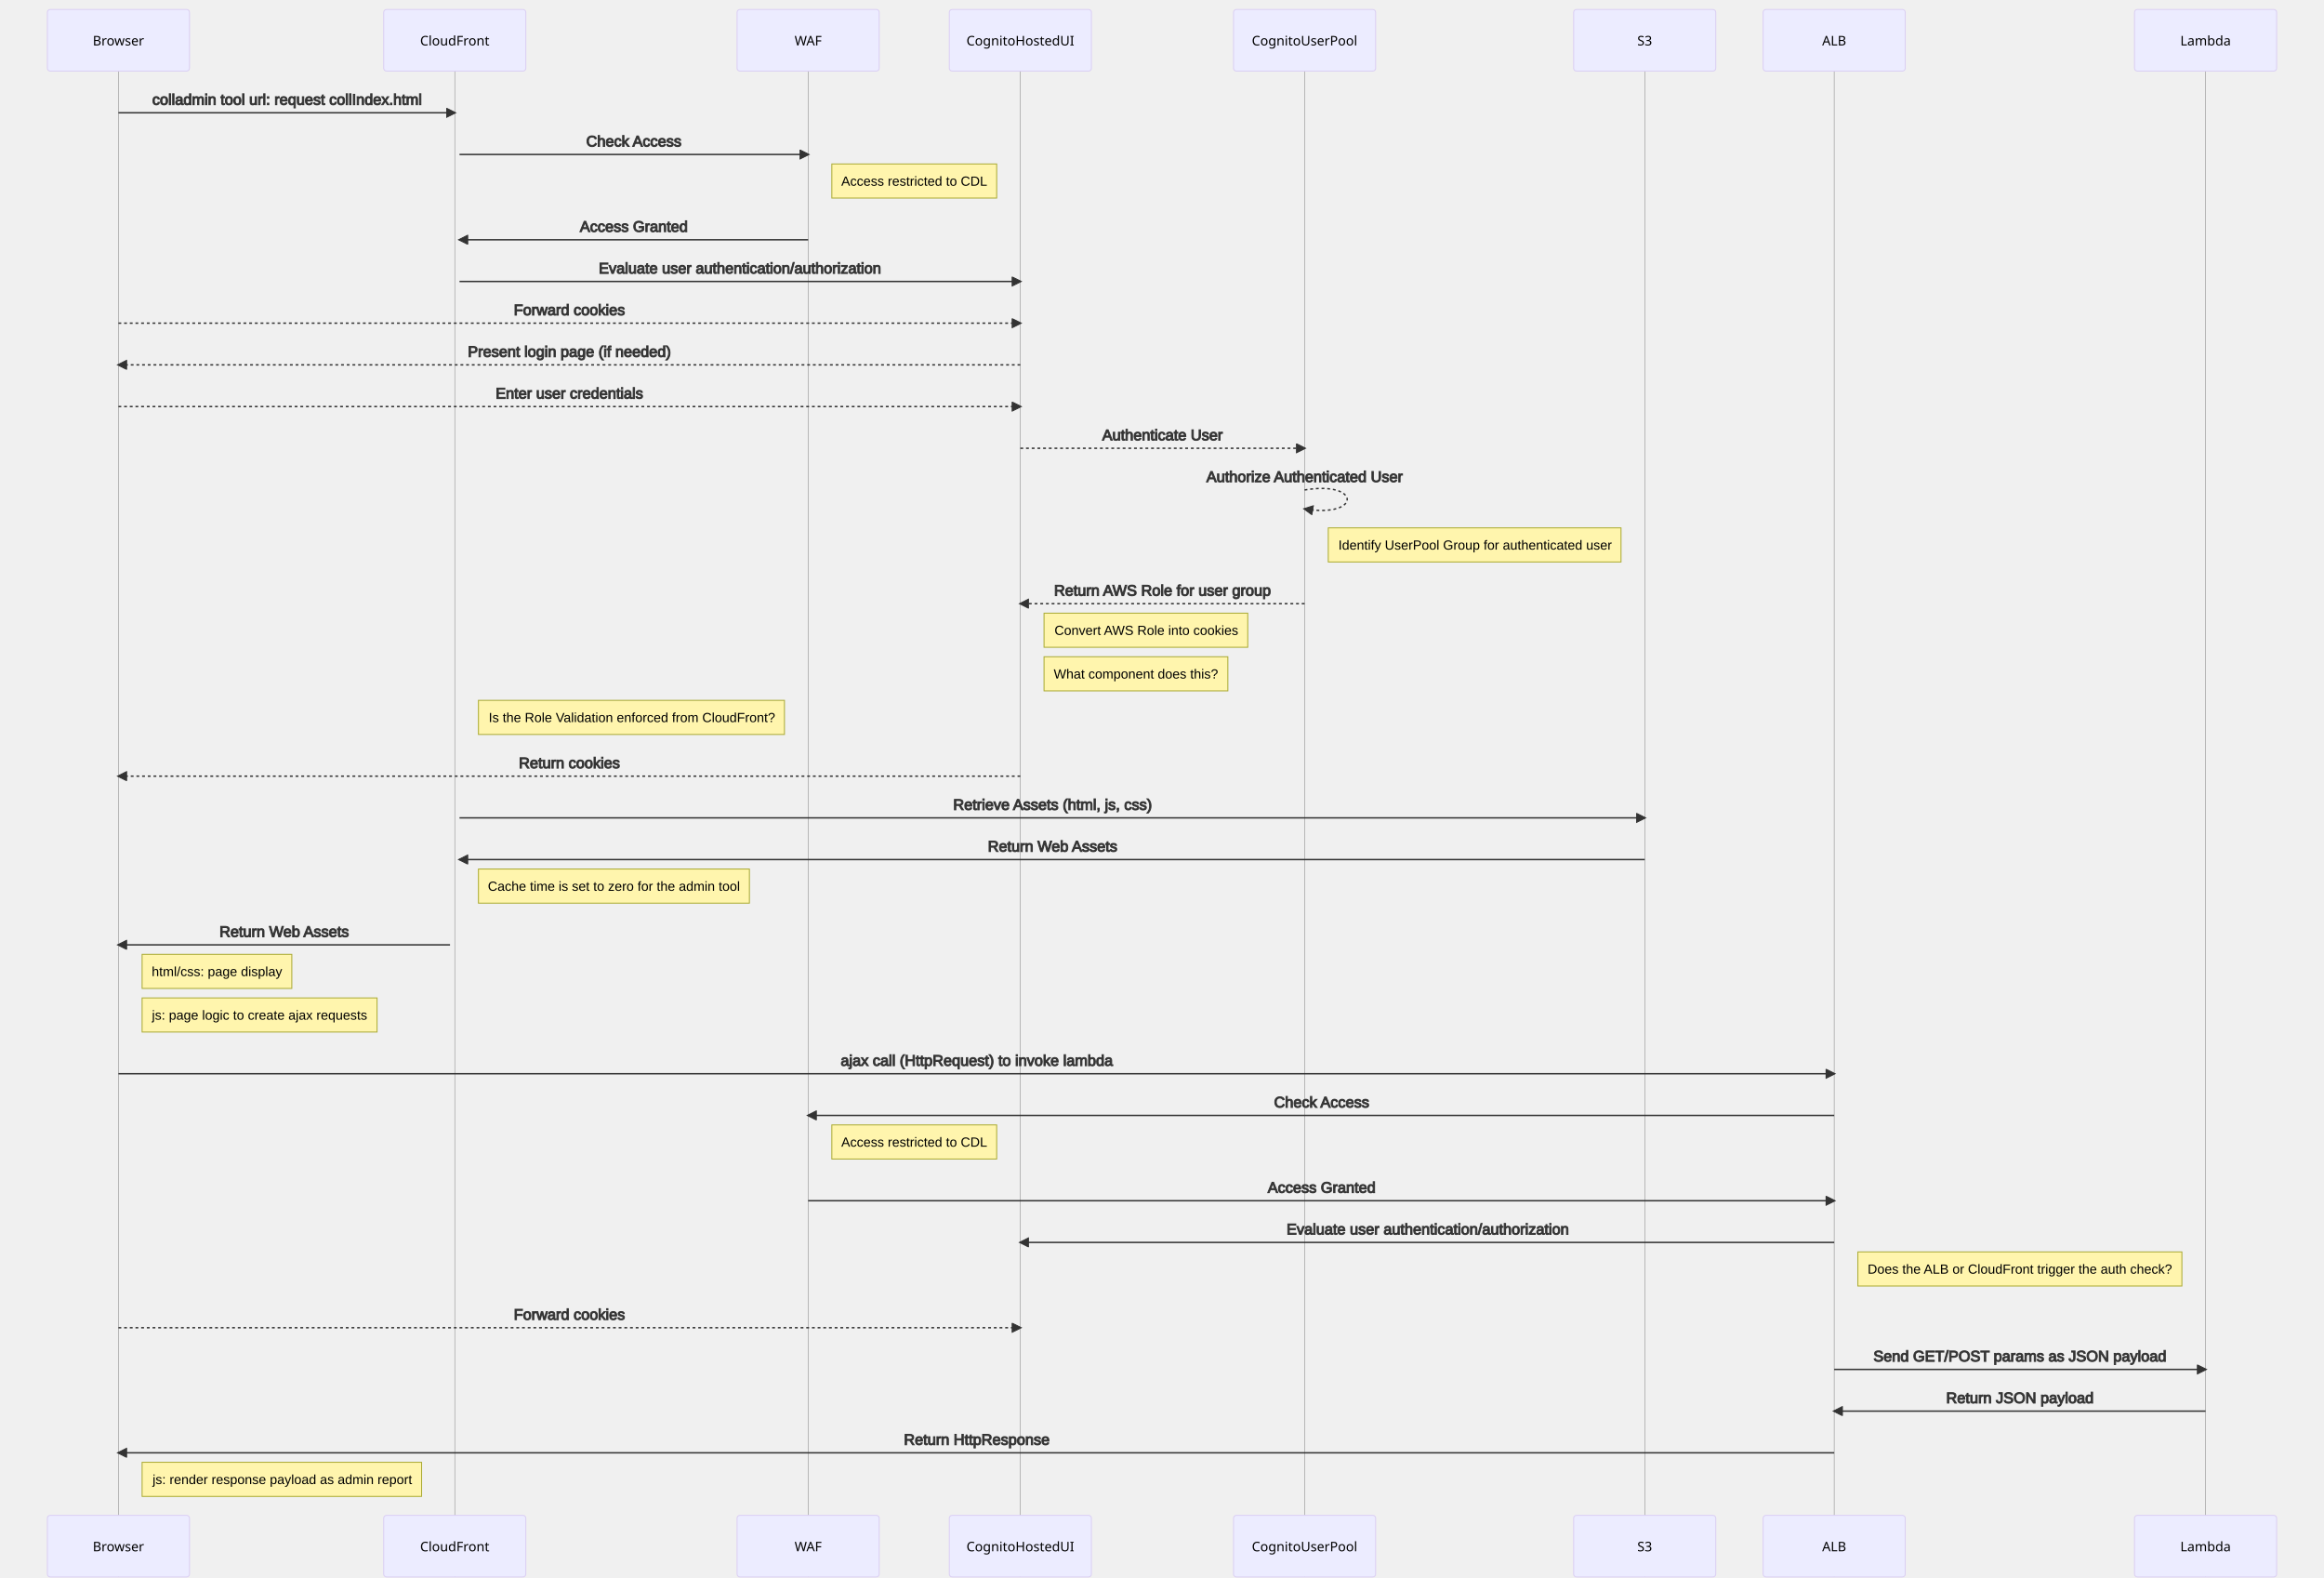
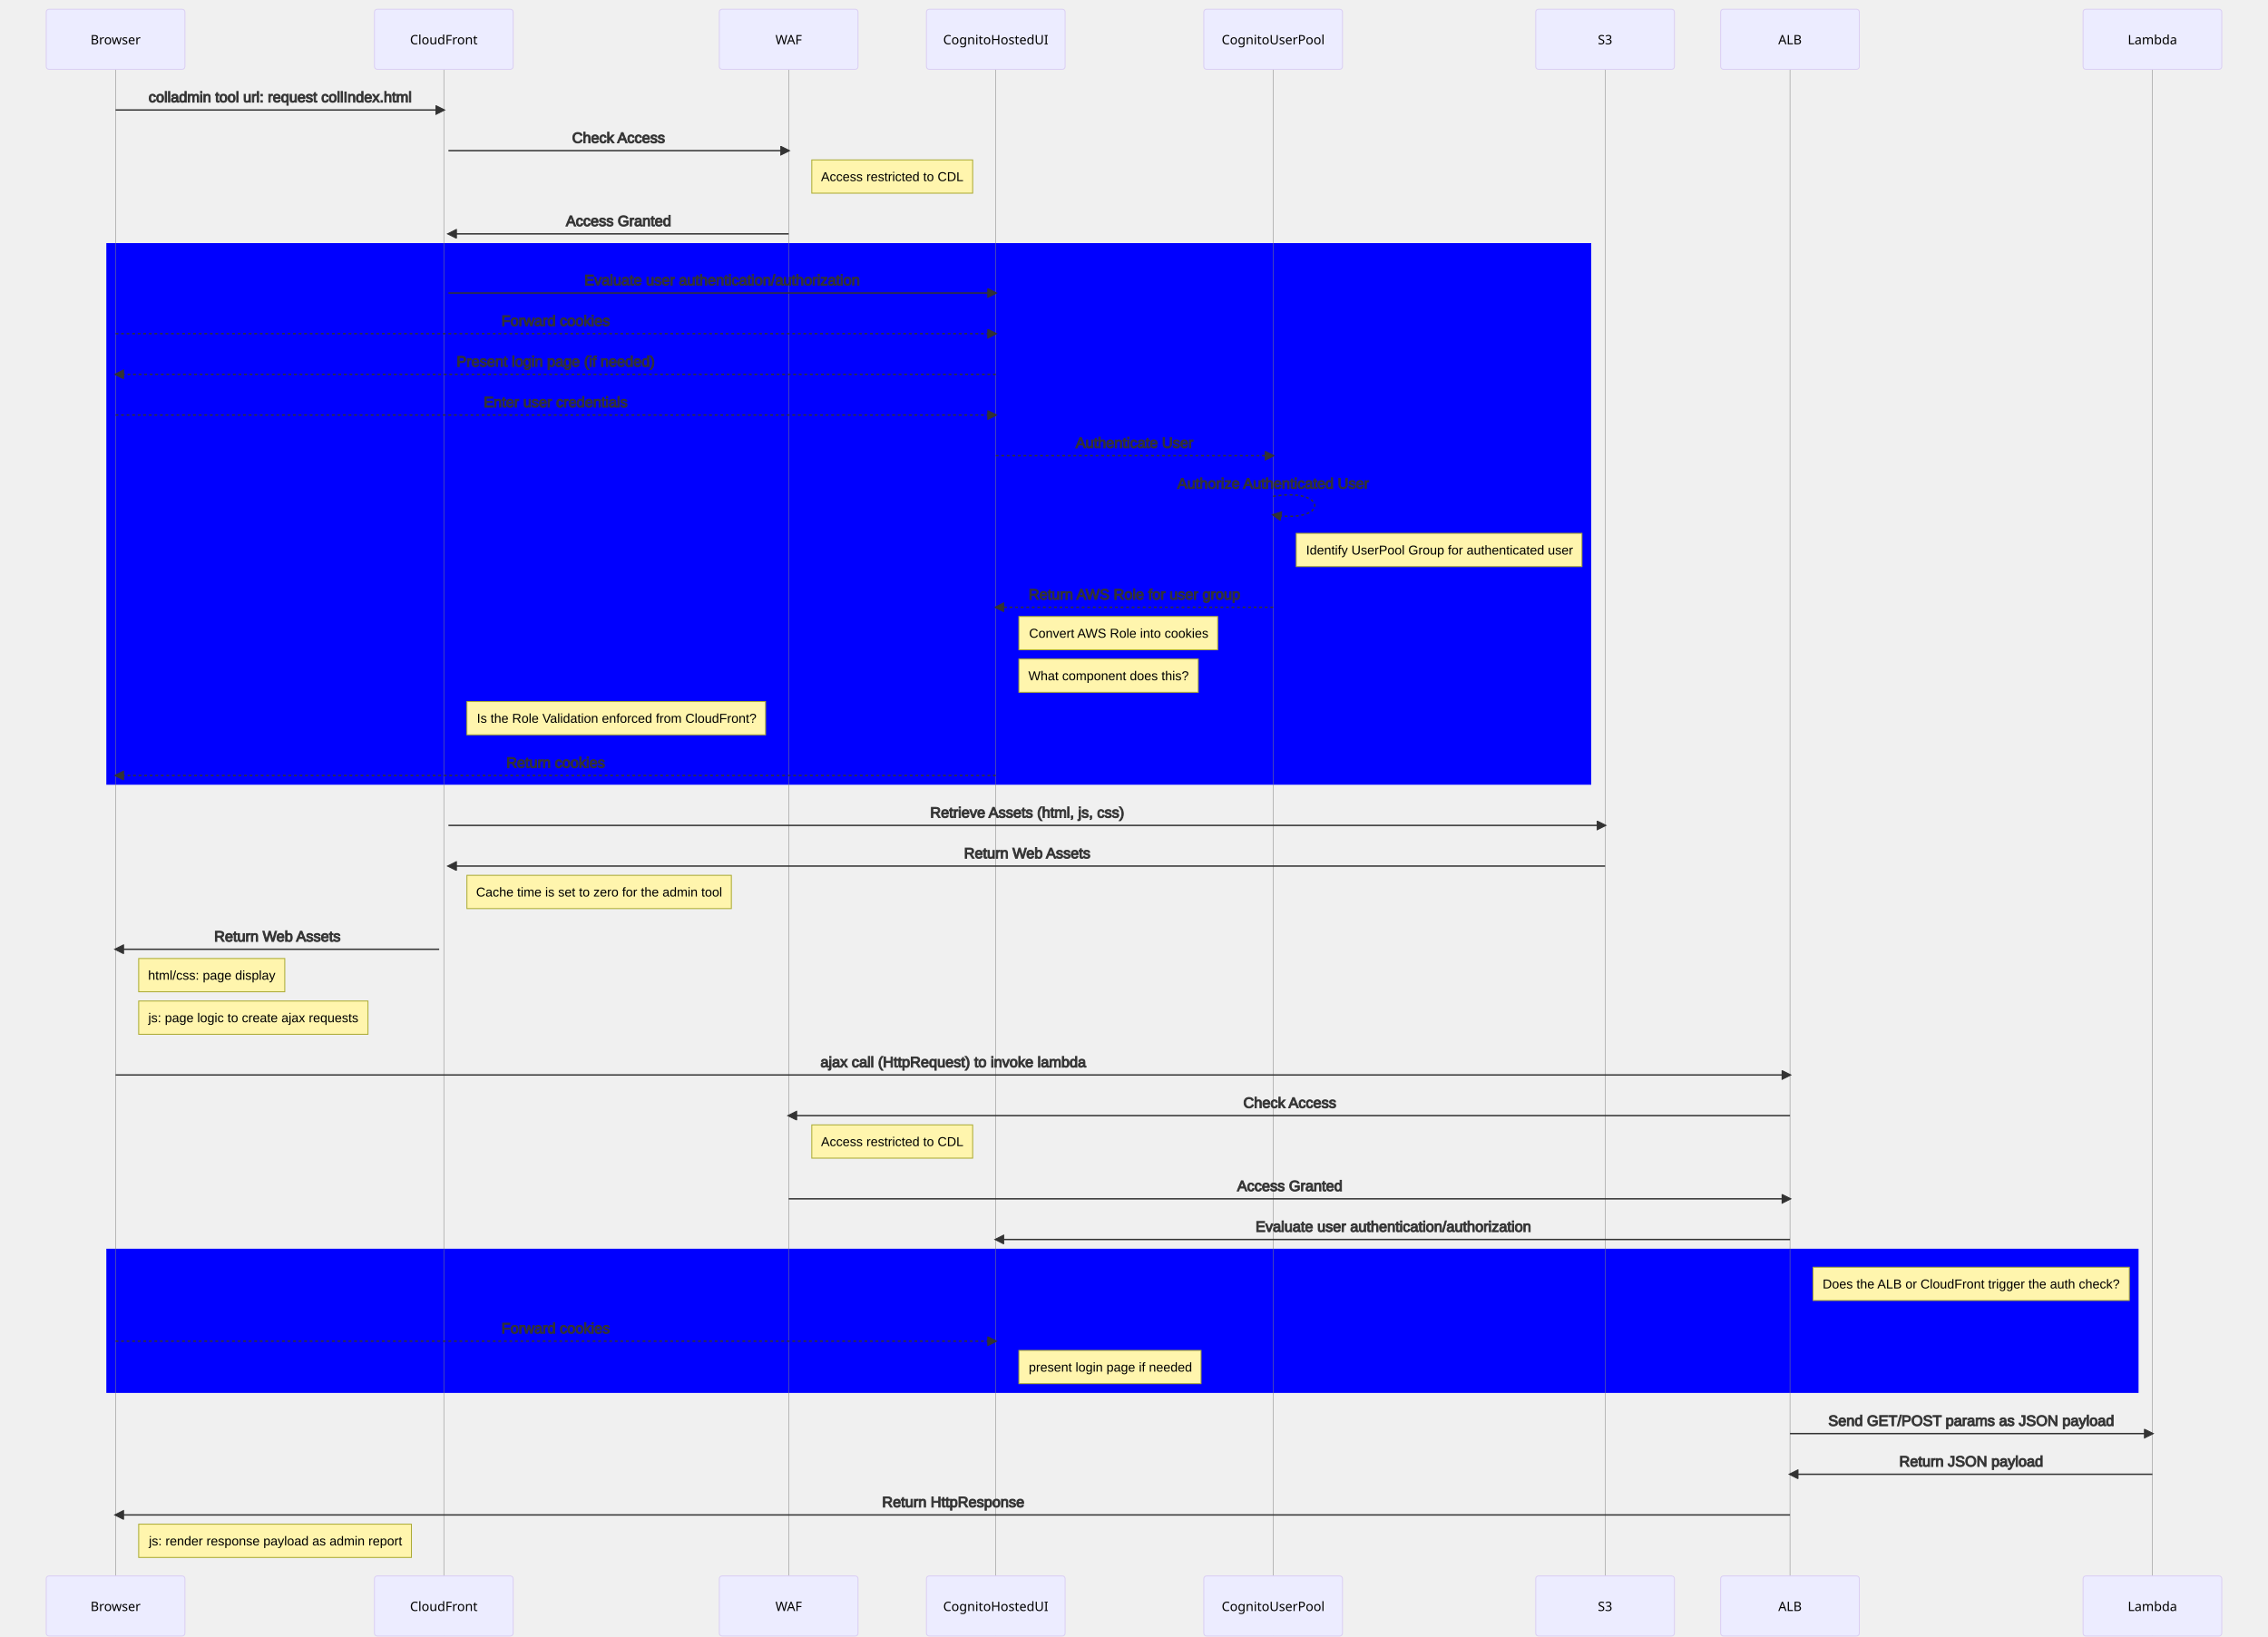
- <svg xmlns="http://www.w3.org/2000/svg" id="mermaid-1623358500369" width="100%" height="1665" style="max-width: 2453px;" viewBox="-50 -10 2453 1665">
-   <style>#mermaid-1623358500369{font-family:"trebuchet ms",verdana,arial,sans-serif;font-size:16px;fill:#333;}#mermaid-1623358500369 .error-icon{fill:#552222;}#mermaid-1623358500369 .error-text{fill:#552222;stroke:#552222;}#mermaid-1623358500369 .edge-thickness-normal{stroke-width:2px;}#mermaid-1623358500369 .edge-thickness-thick{stroke-width:3.5px;}#mermaid-1623358500369 .edge-pattern-solid{stroke-dasharray:0;}#mermaid-1623358500369 .edge-pattern-dashed{stroke-dasharray:3;}#mermaid-1623358500369 .edge-pattern-dotted{stroke-dasharray:2;}#mermaid-1623358500369 .marker{fill:#333333;stroke:#333333;}#mermaid-1623358500369 .marker.cross{stroke:#333333;}#mermaid-1623358500369 svg{font-family:"trebuchet ms",verdana,arial,sans-serif;font-size:16px;}#mermaid-1623358500369 .actor{stroke:hsl(259.626,59.777%,87.902%);fill:#ECECFF;}#mermaid-1623358500369 text.actor &gt; tspan{fill:black;stroke:none;}#mermaid-1623358500369 .actor-line{stroke:grey;}#mermaid-1623358500369 .messageLine0{stroke-width:1.5;stroke-dasharray:none;stroke:#333;}#mermaid-1623358500369 .messageLine1{stroke-width:1.5;stroke-dasharray:2,2;stroke:#333;}#mermaid-1623358500369 #arrowhead path{fill:#333;stroke:#333;}#mermaid-1623358500369 .sequenceNumber{fill:white;}#mermaid-1623358500369 #sequencenumber{fill:#333;}#mermaid-1623358500369 #crosshead path{fill:#333;stroke:#333;}#mermaid-1623358500369 .messageText{fill:#333;stroke:#333;}#mermaid-1623358500369 .labelBox{stroke:hsl(259.626,59.777%,87.902%);fill:#ECECFF;}#mermaid-1623358500369 .labelText,#mermaid-1623358500369 .labelText &gt; tspan{fill:black;stroke:none;}#mermaid-1623358500369 .loopText,#mermaid-1623358500369 .loopText &gt; tspan{fill:black;stroke:none;}#mermaid-1623358500369 .loopLine{stroke-width:2px;stroke-dasharray:2,2;stroke:hsl(259.626,59.777%,87.902%);fill:hsl(259.626,59.777%,87.902%);}#mermaid-1623358500369 .note{stroke:#aaaa33;fill:#fff5ad;}#mermaid-1623358500369 .noteText,#mermaid-1623358500369 .noteText &gt; tspan{fill:black;stroke:none;}#mermaid-1623358500369 .activation0{fill:#f4f4f4;stroke:#666;}#mermaid-1623358500369 .activation1{fill:#f4f4f4;stroke:#666;}#mermaid-1623358500369 .activation2{fill:#f4f4f4;stroke:#666;}#mermaid-1623358500369:root{--mermaid-font-family:"trebuchet ms",verdana,arial,sans-serif;}#mermaid-1623358500369 sequence{fill:apa;}</style>
+ <svg xmlns="http://www.w3.org/2000/svg" id="mermaid-1623362813635" width="100%" height="1771" style="max-width: 2453px;" viewBox="-50 -10 2453 1771">
+   <rect x="65" y="1341" fill="blue" width="2198" height="156" class="rect" />
+   <rect x="65" y="253" fill="blue" width="1606" height="586" class="rect" />
+   <style>#mermaid-1623362813635{font-family:"trebuchet ms",verdana,arial,sans-serif;font-size:16px;fill:#333;}#mermaid-1623362813635 .error-icon{fill:#552222;}#mermaid-1623362813635 .error-text{fill:#552222;stroke:#552222;}#mermaid-1623362813635 .edge-thickness-normal{stroke-width:2px;}#mermaid-1623362813635 .edge-thickness-thick{stroke-width:3.5px;}#mermaid-1623362813635 .edge-pattern-solid{stroke-dasharray:0;}#mermaid-1623362813635 .edge-pattern-dashed{stroke-dasharray:3;}#mermaid-1623362813635 .edge-pattern-dotted{stroke-dasharray:2;}#mermaid-1623362813635 .marker{fill:#333333;stroke:#333333;}#mermaid-1623362813635 .marker.cross{stroke:#333333;}#mermaid-1623362813635 svg{font-family:"trebuchet ms",verdana,arial,sans-serif;font-size:16px;}#mermaid-1623362813635 .actor{stroke:hsl(259.626,59.777%,87.902%);fill:#ECECFF;}#mermaid-1623362813635 text.actor &gt; tspan{fill:black;stroke:none;}#mermaid-1623362813635 .actor-line{stroke:grey;}#mermaid-1623362813635 .messageLine0{stroke-width:1.5;stroke-dasharray:none;stroke:#333;}#mermaid-1623362813635 .messageLine1{stroke-width:1.5;stroke-dasharray:2,2;stroke:#333;}#mermaid-1623362813635 #arrowhead path{fill:#333;stroke:#333;}#mermaid-1623362813635 .sequenceNumber{fill:white;}#mermaid-1623362813635 #sequencenumber{fill:#333;}#mermaid-1623362813635 #crosshead path{fill:#333;stroke:#333;}#mermaid-1623362813635 .messageText{fill:#333;stroke:#333;}#mermaid-1623362813635 .labelBox{stroke:hsl(259.626,59.777%,87.902%);fill:#ECECFF;}#mermaid-1623362813635 .labelText,#mermaid-1623362813635 .labelText &gt; tspan{fill:black;stroke:none;}#mermaid-1623362813635 .loopText,#mermaid-1623362813635 .loopText &gt; tspan{fill:black;stroke:none;}#mermaid-1623362813635 .loopLine{stroke-width:2px;stroke-dasharray:2,2;stroke:hsl(259.626,59.777%,87.902%);fill:hsl(259.626,59.777%,87.902%);}#mermaid-1623362813635 .note{stroke:#aaaa33;fill:#fff5ad;}#mermaid-1623362813635 .noteText,#mermaid-1623362813635 .noteText &gt; tspan{fill:black;stroke:none;}#mermaid-1623362813635 .activation0{fill:#f4f4f4;stroke:#666;}#mermaid-1623362813635 .activation1{fill:#f4f4f4;stroke:#666;}#mermaid-1623362813635 .activation2{fill:#f4f4f4;stroke:#666;}#mermaid-1623362813635:root{--mermaid-font-family:"trebuchet ms",verdana,arial,sans-serif;}#mermaid-1623362813635 sequence{fill:apa;}</style>
  <g />
  <g>
-     <line id="actor0" x1="75" y1="5" x2="75" y2="1654" class="actor-line" stroke-width="0.5px" stroke="#999" />
+     <line id="actor0" x1="75" y1="5" x2="75" y2="1760" class="actor-line" stroke-width="0.5px" stroke="#999" />
    <rect x="0" y="0" fill="#eaeaea" stroke="#666" width="150" height="65" rx="3" ry="3" class="actor" />
    <text x="75" y="32.5" dominant-baseline="central" alignment-baseline="central" class="actor" style="text-anchor: middle; font-size: 14px; font-weight: 400; font-family: Open-Sans, sans-serif;">
      <tspan x="75" dy="0">Browser</tspan>
    </text>
  </g>
  <g>
-     <line id="actor1" x1="430" y1="5" x2="430" y2="1654" class="actor-line" stroke-width="0.5px" stroke="#999" />
+     <line id="actor1" x1="430" y1="5" x2="430" y2="1760" class="actor-line" stroke-width="0.5px" stroke="#999" />
    <rect x="355" y="0" fill="#eaeaea" stroke="#666" width="150" height="65" rx="3" ry="3" class="actor" />
    <text x="430" y="32.5" dominant-baseline="central" alignment-baseline="central" class="actor" style="text-anchor: middle; font-size: 14px; font-weight: 400; font-family: Open-Sans, sans-serif;">
      <tspan x="430" dy="0">CloudFront</tspan>
    </text>
  </g>
  <g>
-     <line id="actor2" x1="803" y1="5" x2="803" y2="1654" class="actor-line" stroke-width="0.5px" stroke="#999" />
+     <line id="actor2" x1="803" y1="5" x2="803" y2="1760" class="actor-line" stroke-width="0.5px" stroke="#999" />
    <rect x="728" y="0" fill="#eaeaea" stroke="#666" width="150" height="65" rx="3" ry="3" class="actor" />
    <text x="803" y="32.5" dominant-baseline="central" alignment-baseline="central" class="actor" style="text-anchor: middle; font-size: 14px; font-weight: 400; font-family: Open-Sans, sans-serif;">
      <tspan x="803" dy="0">WAF</tspan>
    </text>
  </g>
  <g>
-     <line id="actor3" x1="1027" y1="5" x2="1027" y2="1654" class="actor-line" stroke-width="0.5px" stroke="#999" />
+     <line id="actor3" x1="1027" y1="5" x2="1027" y2="1760" class="actor-line" stroke-width="0.5px" stroke="#999" />
    <rect x="952" y="0" fill="#eaeaea" stroke="#666" width="150" height="65" rx="3" ry="3" class="actor" />
    <text x="1027" y="32.5" dominant-baseline="central" alignment-baseline="central" class="actor" style="text-anchor: middle; font-size: 14px; font-weight: 400; font-family: Open-Sans, sans-serif;">
      <tspan x="1027" dy="0">CognitoHostedUI</tspan>
    </text>
  </g>
  <g>
-     <line id="actor4" x1="1327" y1="5" x2="1327" y2="1654" class="actor-line" stroke-width="0.5px" stroke="#999" />
+     <line id="actor4" x1="1327" y1="5" x2="1327" y2="1760" class="actor-line" stroke-width="0.5px" stroke="#999" />
    <rect x="1252" y="0" fill="#eaeaea" stroke="#666" width="150" height="65" rx="3" ry="3" class="actor" />
    <text x="1327" y="32.5" dominant-baseline="central" alignment-baseline="central" class="actor" style="text-anchor: middle; font-size: 14px; font-weight: 400; font-family: Open-Sans, sans-serif;">
      <tspan x="1327" dy="0">CognitoUserPool</tspan>
    </text>
  </g>
  <g>
-     <line id="actor5" x1="1686" y1="5" x2="1686" y2="1654" class="actor-line" stroke-width="0.5px" stroke="#999" />
+     <line id="actor5" x1="1686" y1="5" x2="1686" y2="1760" class="actor-line" stroke-width="0.5px" stroke="#999" />
    <rect x="1611" y="0" fill="#eaeaea" stroke="#666" width="150" height="65" rx="3" ry="3" class="actor" />
    <text x="1686" y="32.5" dominant-baseline="central" alignment-baseline="central" class="actor" style="text-anchor: middle; font-size: 14px; font-weight: 400; font-family: Open-Sans, sans-serif;">
      <tspan x="1686" dy="0">S3</tspan>
    </text>
  </g>
  <g>
-     <line id="actor6" x1="1886" y1="5" x2="1886" y2="1654" class="actor-line" stroke-width="0.5px" stroke="#999" />
+     <line id="actor6" x1="1886" y1="5" x2="1886" y2="1760" class="actor-line" stroke-width="0.5px" stroke="#999" />
    <rect x="1811" y="0" fill="#eaeaea" stroke="#666" width="150" height="65" rx="3" ry="3" class="actor" />
    <text x="1886" y="32.5" dominant-baseline="central" alignment-baseline="central" class="actor" style="text-anchor: middle; font-size: 14px; font-weight: 400; font-family: Open-Sans, sans-serif;">
      <tspan x="1886" dy="0">ALB</tspan>
    </text>
  </g>
  <g>
-     <line id="actor7" x1="2278" y1="5" x2="2278" y2="1654" class="actor-line" stroke-width="0.5px" stroke="#999" />
+     <line id="actor7" x1="2278" y1="5" x2="2278" y2="1760" class="actor-line" stroke-width="0.5px" stroke="#999" />
    <rect x="2203" y="0" fill="#eaeaea" stroke="#666" width="150" height="65" rx="3" ry="3" class="actor" />
    <text x="2278" y="32.5" dominant-baseline="central" alignment-baseline="central" class="actor" style="text-anchor: middle; font-size: 14px; font-weight: 400; font-family: Open-Sans, sans-serif;">
      <tspan x="2278" dy="0">Lambda</tspan>
    </text>
  </g>
  <defs>
    <marker id="arrowhead" refX="9" refY="5" markerUnits="userSpaceOnUse" markerWidth="12" markerHeight="12" orient="auto">
      <path d="M 0 0 L 10 5 L 0 10 z" />
    </marker>
  </defs>
  <defs>
    <marker id="crosshead" markerWidth="15" markerHeight="8" orient="auto" refX="16" refY="4">
      <path fill="black" stroke="#000000" stroke-width="1px" d="M 9,2 V 6 L16,4 Z" style="stroke-dasharray: 0, 0;" />
      <path fill="none" stroke="#000000" stroke-width="1px" d="M 0,1 L 6,7 M 6,1 L 0,7" style="stroke-dasharray: 0, 0;" />
    </marker>
  </defs>
  <defs>
    <marker id="filled-head" refX="18" refY="7" markerWidth="20" markerHeight="28" orient="auto">
      <path d="M 18,7 L9,13 L14,7 L9,1 Z" />
    </marker>
  </defs>
  <defs>
    <marker id="sequencenumber" refX="15" refY="15" markerWidth="60" markerHeight="40" orient="auto">
      <circle cx="15" cy="15" r="6" />
    </marker>
  </defs>
  <text x="253" y="80" text-anchor="middle" dominant-baseline="middle" alignment-baseline="middle" class="messageText" dy="1em" style="font-family: &quot;trebuchet ms&quot;, verdana, arial, sans-serif; font-size: 16px; font-weight: 400;">colladmin tool url: request collIndex.html</text>
  <line x1="75" y1="109" x2="430" y2="109" class="messageLine0" stroke-width="2" stroke="none" marker-end="url(#arrowhead)" style="fill: none;" />
  <g />
  <text x="619" y="124" text-anchor="middle" dominant-baseline="middle" alignment-baseline="middle" class="messageText" dy="1em" style="font-family: &quot;trebuchet ms&quot;, verdana, arial, sans-serif; font-size: 16px; font-weight: 400;">Check Access</text>
  <line x1="435" y1="153" x2="803" y2="153" class="messageLine0" stroke-width="2" stroke="none" marker-end="url(#arrowhead)" style="fill: none;" />
  <g>
    <rect x="828" y="163" fill="#EDF2AE" stroke="#666" width="174" height="36" rx="0" ry="0" class="note" />
    <text x="915" y="168" text-anchor="middle" dominant-baseline="middle" alignment-baseline="middle" class="noteText" dy="1em" style="font-family: &quot;trebuchet ms&quot;, verdana, arial, sans-serif; font-size: 14px; font-weight: 400;">
      <tspan x="915">Access restricted to CDL</tspan>
    </text>
  </g>
  <text x="619" y="214" text-anchor="middle" dominant-baseline="middle" alignment-baseline="middle" class="messageText" dy="1em" style="font-family: &quot;trebuchet ms&quot;, verdana, arial, sans-serif; font-size: 16px; font-weight: 400;">Access Granted</text>
  <line x1="803" y1="243" x2="435" y2="243" class="messageLine0" stroke-width="2" stroke="none" marker-end="url(#arrowhead)" style="fill: none;" />
-   <text x="731" y="258" text-anchor="middle" dominant-baseline="middle" alignment-baseline="middle" class="messageText" dy="1em" style="font-family: &quot;trebuchet ms&quot;, verdana, arial, sans-serif; font-size: 16px; font-weight: 400;">Evaluate user authentication/authorization</text>
-   <line x1="435" y1="287" x2="1027" y2="287" class="messageLine0" stroke-width="2" stroke="none" marker-end="url(#arrowhead)" style="fill: none;" />
-   <text x="551" y="302" text-anchor="middle" dominant-baseline="middle" alignment-baseline="middle" class="messageText" dy="1em" style="font-family: &quot;trebuchet ms&quot;, verdana, arial, sans-serif; font-size: 16px; font-weight: 400;">Forward cookies</text>
-   <line x1="75" y1="331" x2="1027" y2="331" class="messageLine1" stroke-width="2" stroke="none" marker-end="url(#arrowhead)" style="stroke-dasharray: 3, 3; fill: none;" />
-   <text x="551" y="346" text-anchor="middle" dominant-baseline="middle" alignment-baseline="middle" class="messageText" dy="1em" style="font-family: &quot;trebuchet ms&quot;, verdana, arial, sans-serif; font-size: 16px; font-weight: 400;">Present login page (if needed)</text>
-   <line x1="1027" y1="375" x2="75" y2="375" class="messageLine1" stroke-width="2" stroke="none" marker-end="url(#arrowhead)" style="stroke-dasharray: 3, 3; fill: none;" />
-   <text x="551" y="390" text-anchor="middle" dominant-baseline="middle" alignment-baseline="middle" class="messageText" dy="1em" style="font-family: &quot;trebuchet ms&quot;, verdana, arial, sans-serif; font-size: 16px; font-weight: 400;">Enter user credentials</text>
-   <line x1="75" y1="419" x2="1027" y2="419" class="messageLine1" stroke-width="2" stroke="none" marker-end="url(#arrowhead)" style="stroke-dasharray: 3, 3; fill: none;" />
-   <text x="1177" y="434" text-anchor="middle" dominant-baseline="middle" alignment-baseline="middle" class="messageText" dy="1em" style="font-family: &quot;trebuchet ms&quot;, verdana, arial, sans-serif; font-size: 16px; font-weight: 400;">Authenticate User</text>
-   <line x1="1027" y1="463" x2="1327" y2="463" class="messageLine1" stroke-width="2" stroke="none" marker-end="url(#arrowhead)" style="stroke-dasharray: 3, 3; fill: none;" />
-   <text x="1327" y="478" text-anchor="middle" dominant-baseline="middle" alignment-baseline="middle" class="messageText" dy="1em" style="font-family: &quot;trebuchet ms&quot;, verdana, arial, sans-serif; font-size: 16px; font-weight: 400;">Authorize Authenticated User</text>
-   <path d="M 1327,507 C 1387,497 1387,537 1327,527" class="messageLine1" stroke-width="2" stroke="none" marker-end="url(#arrowhead)" style="stroke-dasharray: 3, 3; fill: none;" />
-   <g>
-     <rect x="1352" y="547" fill="#EDF2AE" stroke="#666" width="309" height="36" rx="0" ry="0" class="note" />
-     <text x="1507" y="552" text-anchor="middle" dominant-baseline="middle" alignment-baseline="middle" class="noteText" dy="1em" style="font-family: &quot;trebuchet ms&quot;, verdana, arial, sans-serif; font-size: 14px; font-weight: 400;">
+   <text x="731" y="278" text-anchor="middle" dominant-baseline="middle" alignment-baseline="middle" class="messageText" dy="1em" style="font-family: &quot;trebuchet ms&quot;, verdana, arial, sans-serif; font-size: 16px; font-weight: 400;">Evaluate user authentication/authorization</text>
+   <line x1="435" y1="307" x2="1027" y2="307" class="messageLine0" stroke-width="2" stroke="none" marker-end="url(#arrowhead)" style="fill: none;" />
+   <text x="551" y="322" text-anchor="middle" dominant-baseline="middle" alignment-baseline="middle" class="messageText" dy="1em" style="font-family: &quot;trebuchet ms&quot;, verdana, arial, sans-serif; font-size: 16px; font-weight: 400;">Forward cookies</text>
+   <line x1="75" y1="351" x2="1027" y2="351" class="messageLine1" stroke-width="2" stroke="none" marker-end="url(#arrowhead)" style="stroke-dasharray: 3, 3; fill: none;" />
+   <text x="551" y="366" text-anchor="middle" dominant-baseline="middle" alignment-baseline="middle" class="messageText" dy="1em" style="font-family: &quot;trebuchet ms&quot;, verdana, arial, sans-serif; font-size: 16px; font-weight: 400;">Present login page (if needed)</text>
+   <line x1="1027" y1="395" x2="75" y2="395" class="messageLine1" stroke-width="2" stroke="none" marker-end="url(#arrowhead)" style="stroke-dasharray: 3, 3; fill: none;" />
+   <text x="551" y="410" text-anchor="middle" dominant-baseline="middle" alignment-baseline="middle" class="messageText" dy="1em" style="font-family: &quot;trebuchet ms&quot;, verdana, arial, sans-serif; font-size: 16px; font-weight: 400;">Enter user credentials</text>
+   <line x1="75" y1="439" x2="1027" y2="439" class="messageLine1" stroke-width="2" stroke="none" marker-end="url(#arrowhead)" style="stroke-dasharray: 3, 3; fill: none;" />
+   <text x="1177" y="454" text-anchor="middle" dominant-baseline="middle" alignment-baseline="middle" class="messageText" dy="1em" style="font-family: &quot;trebuchet ms&quot;, verdana, arial, sans-serif; font-size: 16px; font-weight: 400;">Authenticate User</text>
+   <line x1="1027" y1="483" x2="1327" y2="483" class="messageLine1" stroke-width="2" stroke="none" marker-end="url(#arrowhead)" style="stroke-dasharray: 3, 3; fill: none;" />
+   <text x="1327" y="498" text-anchor="middle" dominant-baseline="middle" alignment-baseline="middle" class="messageText" dy="1em" style="font-family: &quot;trebuchet ms&quot;, verdana, arial, sans-serif; font-size: 16px; font-weight: 400;">Authorize Authenticated User</text>
+   <path d="M 1327,527 C 1387,517 1387,557 1327,547" class="messageLine1" stroke-width="2" stroke="none" marker-end="url(#arrowhead)" style="stroke-dasharray: 3, 3; fill: none;" />
+   <g>
+     <rect x="1352" y="567" fill="#EDF2AE" stroke="#666" width="309" height="36" rx="0" ry="0" class="note" />
+     <text x="1507" y="572" text-anchor="middle" dominant-baseline="middle" alignment-baseline="middle" class="noteText" dy="1em" style="font-family: &quot;trebuchet ms&quot;, verdana, arial, sans-serif; font-size: 14px; font-weight: 400;">
      <tspan x="1507">Identify UserPool Group for authenticated user</tspan>
    </text>
  </g>
-   <text x="1177" y="598" text-anchor="middle" dominant-baseline="middle" alignment-baseline="middle" class="messageText" dy="1em" style="font-family: &quot;trebuchet ms&quot;, verdana, arial, sans-serif; font-size: 16px; font-weight: 400;">Return AWS Role for user group</text>
-   <line x1="1327" y1="627" x2="1027" y2="627" class="messageLine1" stroke-width="2" stroke="none" marker-end="url(#arrowhead)" style="stroke-dasharray: 3, 3; fill: none;" />
-   <g>
-     <rect x="1052" y="637" fill="#EDF2AE" stroke="#666" width="215" height="36" rx="0" ry="0" class="note" />
-     <text x="1160" y="642" text-anchor="middle" dominant-baseline="middle" alignment-baseline="middle" class="noteText" dy="1em" style="font-family: &quot;trebuchet ms&quot;, verdana, arial, sans-serif; font-size: 14px; font-weight: 400;">
+   <text x="1177" y="618" text-anchor="middle" dominant-baseline="middle" alignment-baseline="middle" class="messageText" dy="1em" style="font-family: &quot;trebuchet ms&quot;, verdana, arial, sans-serif; font-size: 16px; font-weight: 400;">Return AWS Role for user group</text>
+   <line x1="1327" y1="647" x2="1027" y2="647" class="messageLine1" stroke-width="2" stroke="none" marker-end="url(#arrowhead)" style="stroke-dasharray: 3, 3; fill: none;" />
+   <g>
+     <rect x="1052" y="657" fill="#EDF2AE" stroke="#666" width="215" height="36" rx="0" ry="0" class="note" />
+     <text x="1160" y="662" text-anchor="middle" dominant-baseline="middle" alignment-baseline="middle" class="noteText" dy="1em" style="font-family: &quot;trebuchet ms&quot;, verdana, arial, sans-serif; font-size: 14px; font-weight: 400;">
      <tspan x="1160">Convert AWS Role into cookies</tspan>
    </text>
  </g>
  <g>
-     <rect x="1052" y="683" fill="#EDF2AE" stroke="#666" width="194" height="36" rx="0" ry="0" class="note" />
-     <text x="1149" y="688" text-anchor="middle" dominant-baseline="middle" alignment-baseline="middle" class="noteText" dy="1em" style="font-family: &quot;trebuchet ms&quot;, verdana, arial, sans-serif; font-size: 14px; font-weight: 400;">
+     <rect x="1052" y="703" fill="#EDF2AE" stroke="#666" width="194" height="36" rx="0" ry="0" class="note" />
+     <text x="1149" y="708" text-anchor="middle" dominant-baseline="middle" alignment-baseline="middle" class="noteText" dy="1em" style="font-family: &quot;trebuchet ms&quot;, verdana, arial, sans-serif; font-size: 14px; font-weight: 400;">
      <tspan x="1149">What component does this?</tspan>
    </text>
  </g>
  <g>
-     <rect x="455" y="729" fill="#EDF2AE" stroke="#666" width="323" height="36" rx="0" ry="0" class="note" />
-     <text x="617" y="734" text-anchor="middle" dominant-baseline="middle" alignment-baseline="middle" class="noteText" dy="1em" style="font-family: &quot;trebuchet ms&quot;, verdana, arial, sans-serif; font-size: 14px; font-weight: 400;">
+     <rect x="455" y="749" fill="#EDF2AE" stroke="#666" width="323" height="36" rx="0" ry="0" class="note" />
+     <text x="617" y="754" text-anchor="middle" dominant-baseline="middle" alignment-baseline="middle" class="noteText" dy="1em" style="font-family: &quot;trebuchet ms&quot;, verdana, arial, sans-serif; font-size: 14px; font-weight: 400;">
      <tspan x="617">Is the Role Validation enforced from CloudFront?</tspan>
    </text>
  </g>
-   <text x="551" y="780" text-anchor="middle" dominant-baseline="middle" alignment-baseline="middle" class="messageText" dy="1em" style="font-family: &quot;trebuchet ms&quot;, verdana, arial, sans-serif; font-size: 16px; font-weight: 400;">Return cookies</text>
-   <line x1="1027" y1="809" x2="75" y2="809" class="messageLine1" stroke-width="2" stroke="none" marker-end="url(#arrowhead)" style="stroke-dasharray: 3, 3; fill: none;" />
-   <text x="1061" y="824" text-anchor="middle" dominant-baseline="middle" alignment-baseline="middle" class="messageText" dy="1em" style="font-family: &quot;trebuchet ms&quot;, verdana, arial, sans-serif; font-size: 16px; font-weight: 400;">Retrieve Assets (html, js, css)</text>
-   <line x1="435" y1="853" x2="1686" y2="853" class="messageLine0" stroke-width="2" stroke="none" marker-end="url(#arrowhead)" style="fill: none;" />
-   <text x="1061" y="868" text-anchor="middle" dominant-baseline="middle" alignment-baseline="middle" class="messageText" dy="1em" style="font-family: &quot;trebuchet ms&quot;, verdana, arial, sans-serif; font-size: 16px; font-weight: 400;">Return Web Assets</text>
-   <line x1="1686" y1="897" x2="435" y2="897" class="messageLine0" stroke-width="2" stroke="none" marker-end="url(#arrowhead)" style="fill: none;" />
-   <g>
-     <rect x="455" y="907" fill="#EDF2AE" stroke="#666" width="286" height="36" rx="0" ry="0" class="note" />
-     <text x="598" y="912" text-anchor="middle" dominant-baseline="middle" alignment-baseline="middle" class="noteText" dy="1em" style="font-family: &quot;trebuchet ms&quot;, verdana, arial, sans-serif; font-size: 14px; font-weight: 400;">
+   <text x="551" y="800" text-anchor="middle" dominant-baseline="middle" alignment-baseline="middle" class="messageText" dy="1em" style="font-family: &quot;trebuchet ms&quot;, verdana, arial, sans-serif; font-size: 16px; font-weight: 400;">Return cookies</text>
+   <line x1="1027" y1="829" x2="75" y2="829" class="messageLine1" stroke-width="2" stroke="none" marker-end="url(#arrowhead)" style="stroke-dasharray: 3, 3; fill: none;" />
+   <text x="1061" y="854" text-anchor="middle" dominant-baseline="middle" alignment-baseline="middle" class="messageText" dy="1em" style="font-family: &quot;trebuchet ms&quot;, verdana, arial, sans-serif; font-size: 16px; font-weight: 400;">Retrieve Assets (html, js, css)</text>
+   <line x1="435" y1="883" x2="1686" y2="883" class="messageLine0" stroke-width="2" stroke="none" marker-end="url(#arrowhead)" style="fill: none;" />
+   <text x="1061" y="898" text-anchor="middle" dominant-baseline="middle" alignment-baseline="middle" class="messageText" dy="1em" style="font-family: &quot;trebuchet ms&quot;, verdana, arial, sans-serif; font-size: 16px; font-weight: 400;">Return Web Assets</text>
+   <line x1="1686" y1="927" x2="435" y2="927" class="messageLine0" stroke-width="2" stroke="none" marker-end="url(#arrowhead)" style="fill: none;" />
+   <g>
+     <rect x="455" y="937" fill="#EDF2AE" stroke="#666" width="286" height="36" rx="0" ry="0" class="note" />
+     <text x="598" y="942" text-anchor="middle" dominant-baseline="middle" alignment-baseline="middle" class="noteText" dy="1em" style="font-family: &quot;trebuchet ms&quot;, verdana, arial, sans-serif; font-size: 14px; font-weight: 400;">
      <tspan x="598">Cache time is set to zero for the admin tool</tspan>
    </text>
  </g>
-   <text x="250" y="958" text-anchor="middle" dominant-baseline="middle" alignment-baseline="middle" class="messageText" dy="1em" style="font-family: &quot;trebuchet ms&quot;, verdana, arial, sans-serif; font-size: 16px; font-weight: 400;">Return Web Assets</text>
-   <line x1="425" y1="987" x2="75" y2="987" class="messageLine0" stroke-width="2" stroke="none" marker-end="url(#arrowhead)" style="fill: none;" />
-   <g>
-     <rect x="100" y="997" fill="#EDF2AE" stroke="#666" width="158" height="36" rx="0" ry="0" class="note" />
-     <text x="179" y="1002" text-anchor="middle" dominant-baseline="middle" alignment-baseline="middle" class="noteText" dy="1em" style="font-family: &quot;trebuchet ms&quot;, verdana, arial, sans-serif; font-size: 14px; font-weight: 400;">
+   <text x="250" y="988" text-anchor="middle" dominant-baseline="middle" alignment-baseline="middle" class="messageText" dy="1em" style="font-family: &quot;trebuchet ms&quot;, verdana, arial, sans-serif; font-size: 16px; font-weight: 400;">Return Web Assets</text>
+   <line x1="425" y1="1017" x2="75" y2="1017" class="messageLine0" stroke-width="2" stroke="none" marker-end="url(#arrowhead)" style="fill: none;" />
+   <g>
+     <rect x="100" y="1027" fill="#EDF2AE" stroke="#666" width="158" height="36" rx="0" ry="0" class="note" />
+     <text x="179" y="1032" text-anchor="middle" dominant-baseline="middle" alignment-baseline="middle" class="noteText" dy="1em" style="font-family: &quot;trebuchet ms&quot;, verdana, arial, sans-serif; font-size: 14px; font-weight: 400;">
      <tspan x="179">html/css: page display</tspan>
    </text>
  </g>
  <g>
-     <rect x="100" y="1043" fill="#EDF2AE" stroke="#666" width="248" height="36" rx="0" ry="0" class="note" />
-     <text x="224" y="1048" text-anchor="middle" dominant-baseline="middle" alignment-baseline="middle" class="noteText" dy="1em" style="font-family: &quot;trebuchet ms&quot;, verdana, arial, sans-serif; font-size: 14px; font-weight: 400;">
+     <rect x="100" y="1073" fill="#EDF2AE" stroke="#666" width="248" height="36" rx="0" ry="0" class="note" />
+     <text x="224" y="1078" text-anchor="middle" dominant-baseline="middle" alignment-baseline="middle" class="noteText" dy="1em" style="font-family: &quot;trebuchet ms&quot;, verdana, arial, sans-serif; font-size: 14px; font-weight: 400;">
      <tspan x="224">js: page logic to create ajax requests</tspan>
    </text>
  </g>
-   <text x="981" y="1094" text-anchor="middle" dominant-baseline="middle" alignment-baseline="middle" class="messageText" dy="1em" style="font-family: &quot;trebuchet ms&quot;, verdana, arial, sans-serif; font-size: 16px; font-weight: 400;">ajax call (HttpRequest) to invoke lambda</text>
-   <line x1="75" y1="1123" x2="1886" y2="1123" class="messageLine0" stroke-width="2" stroke="none" marker-end="url(#arrowhead)" style="fill: none;" />
-   <text x="1345" y="1138" text-anchor="middle" dominant-baseline="middle" alignment-baseline="middle" class="messageText" dy="1em" style="font-family: &quot;trebuchet ms&quot;, verdana, arial, sans-serif; font-size: 16px; font-weight: 400;">Check Access</text>
-   <line x1="1886" y1="1167" x2="803" y2="1167" class="messageLine0" stroke-width="2" stroke="none" marker-end="url(#arrowhead)" style="fill: none;" />
-   <g>
-     <rect x="828" y="1177" fill="#EDF2AE" stroke="#666" width="174" height="36" rx="0" ry="0" class="note" />
-     <text x="915" y="1182" text-anchor="middle" dominant-baseline="middle" alignment-baseline="middle" class="noteText" dy="1em" style="font-family: &quot;trebuchet ms&quot;, verdana, arial, sans-serif; font-size: 14px; font-weight: 400;">
+   <text x="981" y="1124" text-anchor="middle" dominant-baseline="middle" alignment-baseline="middle" class="messageText" dy="1em" style="font-family: &quot;trebuchet ms&quot;, verdana, arial, sans-serif; font-size: 16px; font-weight: 400;">ajax call (HttpRequest) to invoke lambda</text>
+   <line x1="75" y1="1153" x2="1886" y2="1153" class="messageLine0" stroke-width="2" stroke="none" marker-end="url(#arrowhead)" style="fill: none;" />
+   <text x="1345" y="1168" text-anchor="middle" dominant-baseline="middle" alignment-baseline="middle" class="messageText" dy="1em" style="font-family: &quot;trebuchet ms&quot;, verdana, arial, sans-serif; font-size: 16px; font-weight: 400;">Check Access</text>
+   <line x1="1886" y1="1197" x2="803" y2="1197" class="messageLine0" stroke-width="2" stroke="none" marker-end="url(#arrowhead)" style="fill: none;" />
+   <g>
+     <rect x="828" y="1207" fill="#EDF2AE" stroke="#666" width="174" height="36" rx="0" ry="0" class="note" />
+     <text x="915" y="1212" text-anchor="middle" dominant-baseline="middle" alignment-baseline="middle" class="noteText" dy="1em" style="font-family: &quot;trebuchet ms&quot;, verdana, arial, sans-serif; font-size: 14px; font-weight: 400;">
      <tspan x="915">Access restricted to CDL</tspan>
    </text>
  </g>
-   <text x="1345" y="1228" text-anchor="middle" dominant-baseline="middle" alignment-baseline="middle" class="messageText" dy="1em" style="font-family: &quot;trebuchet ms&quot;, verdana, arial, sans-serif; font-size: 16px; font-weight: 400;">Access Granted</text>
-   <line x1="803" y1="1257" x2="1886" y2="1257" class="messageLine0" stroke-width="2" stroke="none" marker-end="url(#arrowhead)" style="fill: none;" />
-   <text x="1457" y="1272" text-anchor="middle" dominant-baseline="middle" alignment-baseline="middle" class="messageText" dy="1em" style="font-family: &quot;trebuchet ms&quot;, verdana, arial, sans-serif; font-size: 16px; font-weight: 400;">Evaluate user authentication/authorization</text>
-   <line x1="1886" y1="1301" x2="1027" y2="1301" class="messageLine0" stroke-width="2" stroke="none" marker-end="url(#arrowhead)" style="fill: none;" />
-   <g>
-     <rect x="1911" y="1311" fill="#EDF2AE" stroke="#666" width="342" height="36" rx="0" ry="0" class="note" />
-     <text x="2082" y="1316" text-anchor="middle" dominant-baseline="middle" alignment-baseline="middle" class="noteText" dy="1em" style="font-family: &quot;trebuchet ms&quot;, verdana, arial, sans-serif; font-size: 14px; font-weight: 400;">
+   <text x="1345" y="1258" text-anchor="middle" dominant-baseline="middle" alignment-baseline="middle" class="messageText" dy="1em" style="font-family: &quot;trebuchet ms&quot;, verdana, arial, sans-serif; font-size: 16px; font-weight: 400;">Access Granted</text>
+   <line x1="803" y1="1287" x2="1886" y2="1287" class="messageLine0" stroke-width="2" stroke="none" marker-end="url(#arrowhead)" style="fill: none;" />
+   <text x="1457" y="1302" text-anchor="middle" dominant-baseline="middle" alignment-baseline="middle" class="messageText" dy="1em" style="font-family: &quot;trebuchet ms&quot;, verdana, arial, sans-serif; font-size: 16px; font-weight: 400;">Evaluate user authentication/authorization</text>
+   <line x1="1886" y1="1331" x2="1027" y2="1331" class="messageLine0" stroke-width="2" stroke="none" marker-end="url(#arrowhead)" style="fill: none;" />
+   <g>
+     <rect x="1911" y="1361" fill="#EDF2AE" stroke="#666" width="342" height="36" rx="0" ry="0" class="note" />
+     <text x="2082" y="1366" text-anchor="middle" dominant-baseline="middle" alignment-baseline="middle" class="noteText" dy="1em" style="font-family: &quot;trebuchet ms&quot;, verdana, arial, sans-serif; font-size: 14px; font-weight: 400;">
      <tspan x="2082">Does the ALB or CloudFront trigger the auth check?</tspan>
    </text>
  </g>
-   <text x="551" y="1362" text-anchor="middle" dominant-baseline="middle" alignment-baseline="middle" class="messageText" dy="1em" style="font-family: &quot;trebuchet ms&quot;, verdana, arial, sans-serif; font-size: 16px; font-weight: 400;">Forward cookies</text>
-   <line x1="75" y1="1391" x2="1027" y2="1391" class="messageLine1" stroke-width="2" stroke="none" marker-end="url(#arrowhead)" style="stroke-dasharray: 3, 3; fill: none;" />
-   <text x="2082" y="1406" text-anchor="middle" dominant-baseline="middle" alignment-baseline="middle" class="messageText" dy="1em" style="font-family: &quot;trebuchet ms&quot;, verdana, arial, sans-serif; font-size: 16px; font-weight: 400;">Send GET/POST params as JSON payload</text>
-   <line x1="1886" y1="1435" x2="2278" y2="1435" class="messageLine0" stroke-width="2" stroke="none" marker-end="url(#arrowhead)" style="fill: none;" />
-   <text x="2082" y="1450" text-anchor="middle" dominant-baseline="middle" alignment-baseline="middle" class="messageText" dy="1em" style="font-family: &quot;trebuchet ms&quot;, verdana, arial, sans-serif; font-size: 16px; font-weight: 400;">Return JSON payload</text>
-   <line x1="2278" y1="1479" x2="1886" y2="1479" class="messageLine0" stroke-width="2" stroke="none" marker-end="url(#arrowhead)" style="fill: none;" />
-   <text x="981" y="1494" text-anchor="middle" dominant-baseline="middle" alignment-baseline="middle" class="messageText" dy="1em" style="font-family: &quot;trebuchet ms&quot;, verdana, arial, sans-serif; font-size: 16px; font-weight: 400;">Return HttpResponse</text>
-   <line x1="1886" y1="1523" x2="75" y2="1523" class="messageLine0" stroke-width="2" stroke="none" marker-end="url(#arrowhead)" style="fill: none;" />
-   <g>
-     <rect x="100" y="1533" fill="#EDF2AE" stroke="#666" width="295" height="36" rx="0" ry="0" class="note" />
-     <text x="248" y="1538" text-anchor="middle" dominant-baseline="middle" alignment-baseline="middle" class="noteText" dy="1em" style="font-family: &quot;trebuchet ms&quot;, verdana, arial, sans-serif; font-size: 14px; font-weight: 400;">
+   <text x="551" y="1412" text-anchor="middle" dominant-baseline="middle" alignment-baseline="middle" class="messageText" dy="1em" style="font-family: &quot;trebuchet ms&quot;, verdana, arial, sans-serif; font-size: 16px; font-weight: 400;">Forward cookies</text>
+   <line x1="75" y1="1441" x2="1027" y2="1441" class="messageLine1" stroke-width="2" stroke="none" marker-end="url(#arrowhead)" style="stroke-dasharray: 3, 3; fill: none;" />
+   <g>
+     <rect x="1052" y="1451" fill="#EDF2AE" stroke="#666" width="197" height="36" rx="0" ry="0" class="note" />
+     <text x="1151" y="1456" text-anchor="middle" dominant-baseline="middle" alignment-baseline="middle" class="noteText" dy="1em" style="font-family: &quot;trebuchet ms&quot;, verdana, arial, sans-serif; font-size: 14px; font-weight: 400;">
+       <tspan x="1151">present login page if needed</tspan>
+     </text>
+   </g>
+   <text x="2082" y="1512" text-anchor="middle" dominant-baseline="middle" alignment-baseline="middle" class="messageText" dy="1em" style="font-family: &quot;trebuchet ms&quot;, verdana, arial, sans-serif; font-size: 16px; font-weight: 400;">Send GET/POST params as JSON payload</text>
+   <line x1="1886" y1="1541" x2="2278" y2="1541" class="messageLine0" stroke-width="2" stroke="none" marker-end="url(#arrowhead)" style="fill: none;" />
+   <text x="2082" y="1556" text-anchor="middle" dominant-baseline="middle" alignment-baseline="middle" class="messageText" dy="1em" style="font-family: &quot;trebuchet ms&quot;, verdana, arial, sans-serif; font-size: 16px; font-weight: 400;">Return JSON payload</text>
+   <line x1="2278" y1="1585" x2="1886" y2="1585" class="messageLine0" stroke-width="2" stroke="none" marker-end="url(#arrowhead)" style="fill: none;" />
+   <text x="981" y="1600" text-anchor="middle" dominant-baseline="middle" alignment-baseline="middle" class="messageText" dy="1em" style="font-family: &quot;trebuchet ms&quot;, verdana, arial, sans-serif; font-size: 16px; font-weight: 400;">Return HttpResponse</text>
+   <line x1="1886" y1="1629" x2="75" y2="1629" class="messageLine0" stroke-width="2" stroke="none" marker-end="url(#arrowhead)" style="fill: none;" />
+   <g>
+     <rect x="100" y="1639" fill="#EDF2AE" stroke="#666" width="295" height="36" rx="0" ry="0" class="note" />
+     <text x="248" y="1644" text-anchor="middle" dominant-baseline="middle" alignment-baseline="middle" class="noteText" dy="1em" style="font-family: &quot;trebuchet ms&quot;, verdana, arial, sans-serif; font-size: 14px; font-weight: 400;">
      <tspan x="248">js: render response payload as admin report</tspan>
    </text>
  </g>
  <g>
-     <rect x="0" y="1589" fill="#eaeaea" stroke="#666" width="150" height="65" rx="3" ry="3" class="actor" />
-     <text x="75" y="1621.5" dominant-baseline="central" alignment-baseline="central" class="actor" style="text-anchor: middle; font-size: 14px; font-weight: 400; font-family: Open-Sans, sans-serif;">
+     <rect x="0" y="1695" fill="#eaeaea" stroke="#666" width="150" height="65" rx="3" ry="3" class="actor" />
+     <text x="75" y="1727.5" dominant-baseline="central" alignment-baseline="central" class="actor" style="text-anchor: middle; font-size: 14px; font-weight: 400; font-family: Open-Sans, sans-serif;">
      <tspan x="75" dy="0">Browser</tspan>
    </text>
  </g>
  <g>
-     <rect x="355" y="1589" fill="#eaeaea" stroke="#666" width="150" height="65" rx="3" ry="3" class="actor" />
-     <text x="430" y="1621.5" dominant-baseline="central" alignment-baseline="central" class="actor" style="text-anchor: middle; font-size: 14px; font-weight: 400; font-family: Open-Sans, sans-serif;">
+     <rect x="355" y="1695" fill="#eaeaea" stroke="#666" width="150" height="65" rx="3" ry="3" class="actor" />
+     <text x="430" y="1727.5" dominant-baseline="central" alignment-baseline="central" class="actor" style="text-anchor: middle; font-size: 14px; font-weight: 400; font-family: Open-Sans, sans-serif;">
      <tspan x="430" dy="0">CloudFront</tspan>
    </text>
  </g>
  <g>
-     <rect x="728" y="1589" fill="#eaeaea" stroke="#666" width="150" height="65" rx="3" ry="3" class="actor" />
-     <text x="803" y="1621.5" dominant-baseline="central" alignment-baseline="central" class="actor" style="text-anchor: middle; font-size: 14px; font-weight: 400; font-family: Open-Sans, sans-serif;">
+     <rect x="728" y="1695" fill="#eaeaea" stroke="#666" width="150" height="65" rx="3" ry="3" class="actor" />
+     <text x="803" y="1727.5" dominant-baseline="central" alignment-baseline="central" class="actor" style="text-anchor: middle; font-size: 14px; font-weight: 400; font-family: Open-Sans, sans-serif;">
      <tspan x="803" dy="0">WAF</tspan>
    </text>
  </g>
  <g>
-     <rect x="952" y="1589" fill="#eaeaea" stroke="#666" width="150" height="65" rx="3" ry="3" class="actor" />
-     <text x="1027" y="1621.5" dominant-baseline="central" alignment-baseline="central" class="actor" style="text-anchor: middle; font-size: 14px; font-weight: 400; font-family: Open-Sans, sans-serif;">
+     <rect x="952" y="1695" fill="#eaeaea" stroke="#666" width="150" height="65" rx="3" ry="3" class="actor" />
+     <text x="1027" y="1727.5" dominant-baseline="central" alignment-baseline="central" class="actor" style="text-anchor: middle; font-size: 14px; font-weight: 400; font-family: Open-Sans, sans-serif;">
      <tspan x="1027" dy="0">CognitoHostedUI</tspan>
    </text>
  </g>
  <g>
-     <rect x="1252" y="1589" fill="#eaeaea" stroke="#666" width="150" height="65" rx="3" ry="3" class="actor" />
-     <text x="1327" y="1621.5" dominant-baseline="central" alignment-baseline="central" class="actor" style="text-anchor: middle; font-size: 14px; font-weight: 400; font-family: Open-Sans, sans-serif;">
+     <rect x="1252" y="1695" fill="#eaeaea" stroke="#666" width="150" height="65" rx="3" ry="3" class="actor" />
+     <text x="1327" y="1727.5" dominant-baseline="central" alignment-baseline="central" class="actor" style="text-anchor: middle; font-size: 14px; font-weight: 400; font-family: Open-Sans, sans-serif;">
      <tspan x="1327" dy="0">CognitoUserPool</tspan>
    </text>
  </g>
  <g>
-     <rect x="1611" y="1589" fill="#eaeaea" stroke="#666" width="150" height="65" rx="3" ry="3" class="actor" />
-     <text x="1686" y="1621.5" dominant-baseline="central" alignment-baseline="central" class="actor" style="text-anchor: middle; font-size: 14px; font-weight: 400; font-family: Open-Sans, sans-serif;">
+     <rect x="1611" y="1695" fill="#eaeaea" stroke="#666" width="150" height="65" rx="3" ry="3" class="actor" />
+     <text x="1686" y="1727.5" dominant-baseline="central" alignment-baseline="central" class="actor" style="text-anchor: middle; font-size: 14px; font-weight: 400; font-family: Open-Sans, sans-serif;">
      <tspan x="1686" dy="0">S3</tspan>
    </text>
  </g>
  <g>
-     <rect x="1811" y="1589" fill="#eaeaea" stroke="#666" width="150" height="65" rx="3" ry="3" class="actor" />
-     <text x="1886" y="1621.5" dominant-baseline="central" alignment-baseline="central" class="actor" style="text-anchor: middle; font-size: 14px; font-weight: 400; font-family: Open-Sans, sans-serif;">
+     <rect x="1811" y="1695" fill="#eaeaea" stroke="#666" width="150" height="65" rx="3" ry="3" class="actor" />
+     <text x="1886" y="1727.5" dominant-baseline="central" alignment-baseline="central" class="actor" style="text-anchor: middle; font-size: 14px; font-weight: 400; font-family: Open-Sans, sans-serif;">
      <tspan x="1886" dy="0">ALB</tspan>
    </text>
  </g>
  <g>
-     <rect x="2203" y="1589" fill="#eaeaea" stroke="#666" width="150" height="65" rx="3" ry="3" class="actor" />
-     <text x="2278" y="1621.5" dominant-baseline="central" alignment-baseline="central" class="actor" style="text-anchor: middle; font-size: 14px; font-weight: 400; font-family: Open-Sans, sans-serif;">
+     <rect x="2203" y="1695" fill="#eaeaea" stroke="#666" width="150" height="65" rx="3" ry="3" class="actor" />
+     <text x="2278" y="1727.5" dominant-baseline="central" alignment-baseline="central" class="actor" style="text-anchor: middle; font-size: 14px; font-weight: 400; font-family: Open-Sans, sans-serif;">
      <tspan x="2278" dy="0">Lambda</tspan>
    </text>
  </g>
</svg>
